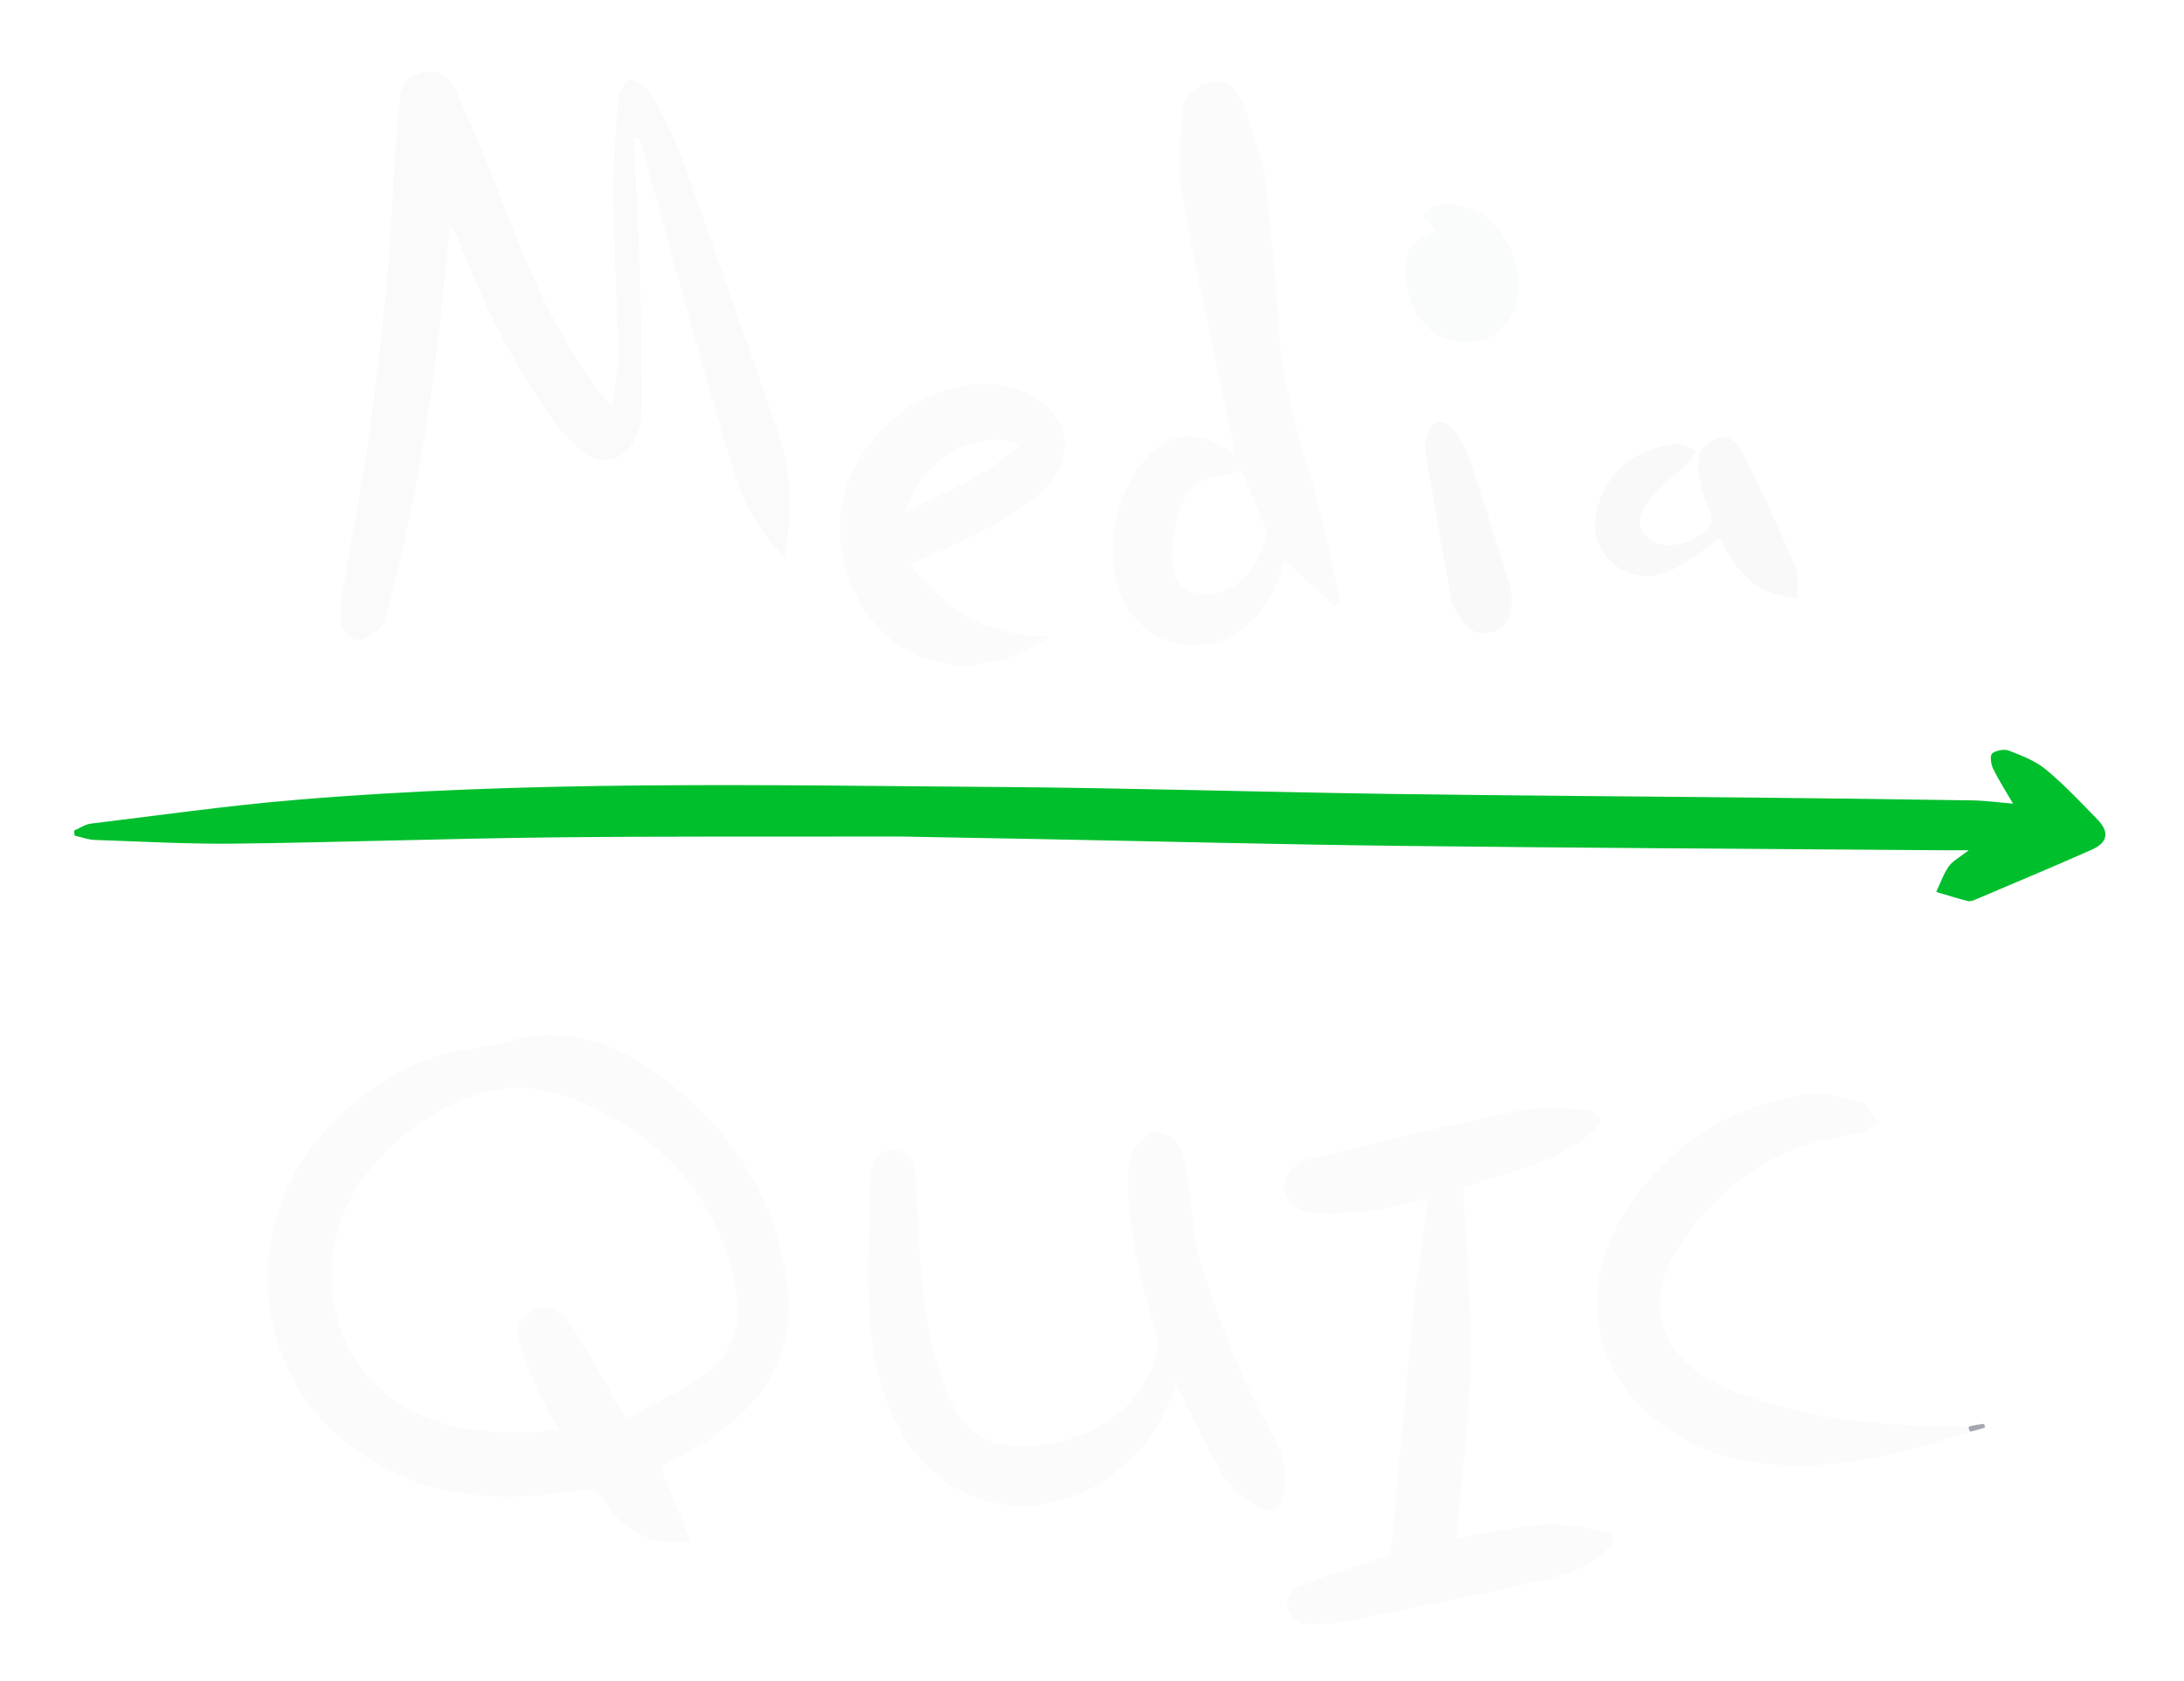
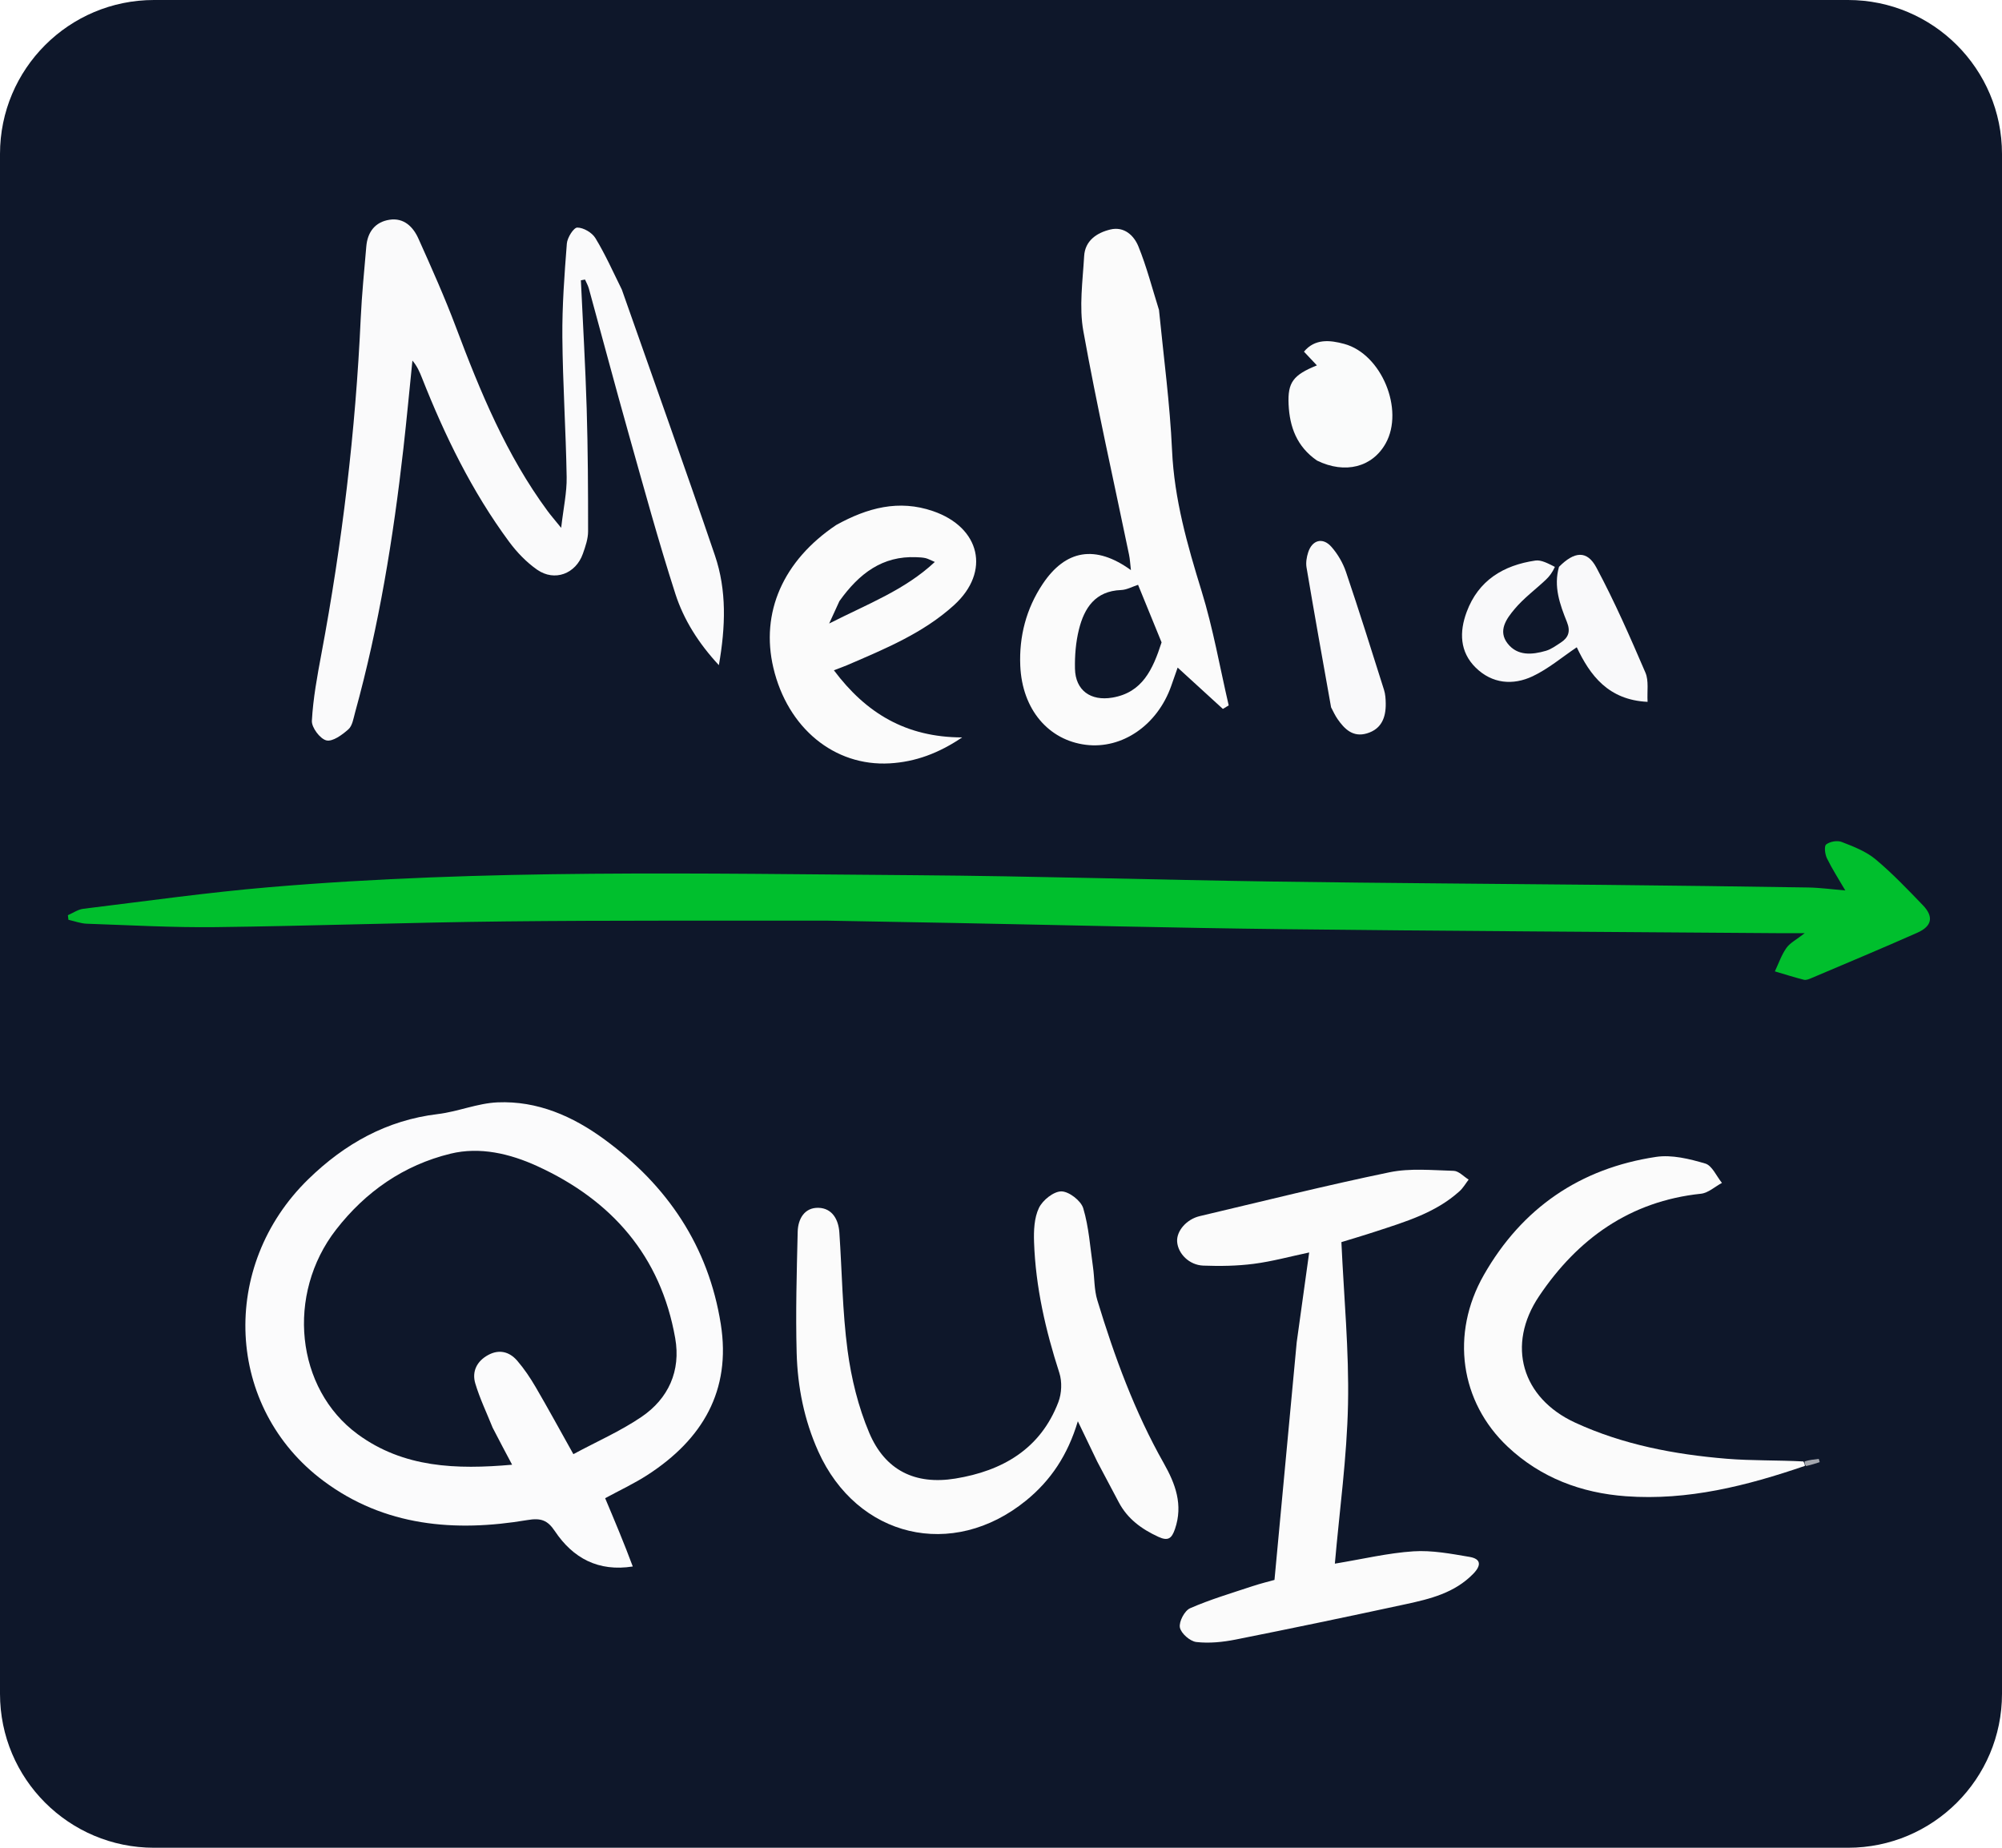
- <svg xmlns="http://www.w3.org/2000/svg" version="1.1" id="Layer_1" x="0px" y="0px" width="100%" viewBox="0 0 650 500" enable-background="new 0 0 650 500" xml:space="preserve">
+ <svg xmlns="http://www.w3.org/2000/svg" version="1.1" id="Layer_1" x="0px" y="0px" width="100%" viewBox="0 -50 650 600" enable-background="new 0 0 650 500" xml:space="preserve">
+   <rect x="0" y="-50" width="650" height="600" rx="50" ry="50" fill="#0e172a" />
  <path fill="#00BF2D" opacity="1" stroke="none" d=" M268,248.94  C233.012,249.002 198.522,248.827 164.038,249.2  C132.732,249.538 101.434,250.677 70.128,251.053  C56.153,251.221 42.165,250.429 28.187,249.949  C26.184,249.881 24.205,249.114 22.215,248.67  C22.156,248.172 22.097,247.675 22.039,247.177  C23.704,246.462 25.316,245.31 27.043,245.1  C47.168,242.647 67.265,239.797 87.457,238.085  C157.265,232.168 227.244,233.676 297.181,234.195  C336.151,234.484 375.114,235.699 414.084,236.265  C449.726,236.782 485.373,236.964 521.018,237.336  C543.004,237.565 564.989,237.831 586.973,238.181  C590.936,238.244 594.892,238.797 599.122,239.145  C596.969,235.445 594.852,232.181 593.162,228.71  C592.521,227.395 592.209,224.753 592.907,224.212  C594.113,223.276 596.488,222.832 597.906,223.382  C601.728,224.866 605.782,226.409 608.873,228.977  C614.362,233.538 619.317,238.768 624.289,243.919  C627.883,247.643 627.319,250.735 622.517,252.868  C611.11,257.934 599.587,262.737 588.098,267.617  C587.344,267.938 586.406,268.33 585.69,268.15  C582.518,267.35 579.395,266.353 576.255,265.427  C577.47,262.87 578.39,260.104 579.999,257.825  C581.179,256.154 583.263,255.122 585.933,253.03  C582.885,253.03 580.836,253.044 578.786,253.028  C524.813,252.612 470.837,252.342 416.866,251.72  C381.062,251.308 345.263,250.388 309.461,249.701  C295.808,249.439 282.154,249.195 268,248.94 z" />
  <path fill="#FBFBFC" opacity="1" stroke="none" d=" M205.448,458.667  C194.287,460.422 186.035,456.002 180.13,447.154  C177.772,443.62 175.61,442.851 171.232,443.589  C147.678,447.562 124.81,445.647 105.022,430.882  C73.171,407.117 71.08,361.149 100.153,332.859  C111.881,321.446 125.519,313.751 142.131,311.763  C148.663,310.982 155.03,308.236 161.539,307.958  C174.479,307.405 185.962,312.447 196.232,319.977  C216.677,334.967 230.017,354.661 234.024,379.959  C237.447,401.562 228.056,417.368 210.356,428.861  C205.916,431.744 201.065,433.996 196.479,436.496  C199.505,443.678 202.608,451.042 205.448,458.667 M159.946,413.587  C158.034,408.817 155.787,404.147 154.318,399.244  C153.154,395.362 154.817,391.998 158.487,389.998  C162.088,388.034 165.421,388.931 167.94,391.859  C170.198,394.482 172.163,397.411 173.913,400.407  C177.913,407.255 181.702,414.225 186.161,422.19  C193.824,418.067 201.453,414.721 208.233,410.124  C217.051,404.148 221.086,395.14 219.224,384.54  C214.535,357.837 198.59,339.71 174.423,328.659  C165.618,324.633 155.846,322.278 146.235,324.632  C131.094,328.342 118.724,336.918 109.12,349.276  C92.837,370.23 95.953,400.929 116.164,415.74  C131.029,426.632 148.151,427.223 166.27,425.621  C164.086,421.514 162.161,417.896 159.946,413.587 z" />
  <path fill="#FAFAFB" opacity="1" stroke="none" d=" M201.893,44.029  C212.075,73.037 222.338,101.615 232.118,130.358  C235.972,141.682 235.591,153.482 233.4,165.992  C226.834,158.915 221.998,151.292 219.275,142.835  C213.733,125.626 208.978,108.159 204.073,90.749  C199.664,75.099 195.495,59.382 191.19,43.703  C190.911,42.689 190.364,41.75 189.942,40.775  C189.494,40.857 189.046,40.939 188.598,41.021  C189.244,54.902 190.067,68.778 190.484,82.666  C190.883,95.954 190.948,109.255 190.939,122.55  C190.937,124.967 190.073,127.454 189.255,129.784  C186.954,136.334 180.077,138.954 174.388,134.989  C170.915,132.567 167.807,129.321 165.278,125.897  C153.243,109.6 144.441,91.539 137.026,72.76  C136.259,70.818 135.446,68.894 133.903,67.087  C132.932,76.61 132.048,86.143 130.973,95.655  C127.704,124.583 123.045,153.262 115.284,181.369  C114.757,183.278 114.421,185.668 113.107,186.834  C111.101,188.616 107.979,190.912 105.962,190.418  C103.908,189.914 101.142,186.218 101.259,184.061  C101.655,176.805 102.991,169.574 104.336,162.402  C111.093,126.367 115.436,90.06 117.114,53.428  C117.471,45.622 118.271,37.836 118.927,30.045  C119.323,25.35 121.775,22.078 126.47,21.357  C131.103,20.645 134.122,23.629 135.832,27.438  C140.116,36.977 144.39,46.545 148.069,56.327  C155.932,77.23 164.409,97.783 177.777,115.92  C178.831,117.349 180.004,118.689 182.198,121.402  C182.938,114.929 184.062,109.918 183.979,104.927  C183.729,89.772 182.711,74.626 182.584,59.472  C182.498,49.346 183.253,39.197 184.039,29.09  C184.189,27.171 186.251,23.897 187.431,23.897  C189.438,23.897 192.22,25.528 193.305,27.309  C196.492,32.541 199.005,38.183 201.893,44.029 z" />
  <path fill="#FBFBFB" opacity="1" stroke="none" d=" M421.008,385.865  C422.347,376.054 423.659,366.688 425.057,356.701  C418.859,358.01 413.024,359.619 407.08,360.387  C401.674,361.086 396.137,361.176 390.68,360.968  C386.088,360.793 382.476,357.083 382.189,353.223  C381.932,349.761 385.208,345.916 389.522,344.898  C410.037,340.057 430.494,334.929 451.128,330.662  C457.833,329.275 465.018,329.999 471.971,330.192  C473.617,330.238 475.214,332.041 476.834,333.035  C475.862,334.297 475.054,335.74 473.892,336.793  C466.134,343.825 456.345,346.707 446.712,349.87  C442.625,351.213 438.494,352.422 435.519,353.341  C436.336,371.243 438.022,388.629 437.667,405.972  C437.316,423.204 434.913,440.394 433.396,457.747  C442.518,456.242 450.659,454.288 458.892,453.745  C464.905,453.349 471.089,454.53 477.104,455.549  C480.829,456.18 481.048,458.251 478.311,461.058  C472.251,467.273 464.332,469.198 456.367,470.916  C438.018,474.876 419.643,478.723 401.233,482.385  C397.048,483.217 392.612,483.674 388.419,483.193  C386.376,482.958 383.447,480.389 383.081,478.466  C382.725,476.588 384.606,473.01 386.4,472.225  C392.897,469.38 399.756,467.352 406.509,465.108  C409.304,464.179 412.175,463.484 413.793,463.026  C416.236,436.95 418.608,411.629 421.008,385.865 z" />
  <path fill="#FBFBFB" opacity="1" stroke="none" d=" M356.283,424.687  C354.216,420.403 352.32,416.451 349.949,411.509  C346.677,422.468 341.184,430.708 333.12,437.271  C309.269,456.679 278.257,449.351 265.658,421.272  C261.097,411.107 258.952,400.329 258.654,389.327  C258.3,376.22 258.676,363.087 258.989,349.972  C259.088,345.813 261.2,342.067 265.757,342.2  C270.158,342.33 272.226,345.942 272.516,350.172  C273.395,362.95 273.502,375.823 275.184,388.489  C276.393,397.586 278.655,406.831 282.219,415.26  C287.361,427.417 297.086,432.242 310.159,430.118  C325.421,427.637 337.811,420.542 343.633,405.269  C344.707,402.449 344.865,398.661 343.943,395.805  C339.471,381.968 336.239,367.925 335.733,353.375  C335.603,349.641 335.763,345.478 337.312,342.241  C338.516,339.723 342.094,336.854 344.603,336.867  C347.074,336.881 350.972,339.893 351.704,342.347  C353.531,348.468 353.95,355.014 354.863,361.4  C355.377,364.995 355.229,368.768 356.27,372.191  C361.832,390.487 368.38,408.409 377.843,425.128  C381.624,431.809 384.185,438.626 381.484,446.502  C380.43,449.575 379.262,450.493 376.121,449.05  C370.668,446.543 366.077,443.216 363.226,437.795  C360.983,433.529 358.712,429.278 356.283,424.687 z" />
  <path fill="#FBFBFB" opacity="1" stroke="none" d=" M376.292,50.633  C377.834,66.119 379.851,81.159 380.538,96.259  C381.259,112.098 385.495,126.933 390.116,141.906  C393.862,154.042 396.05,166.658 398.93,179.062  C398.297,179.44 397.665,179.818 397.032,180.196  C392.188,175.767 387.343,171.338 382.355,166.777  C381.644,168.805 380.954,170.781 380.258,172.755  C375.784,185.446 364.37,193.317 352.563,191.854  C340.406,190.348 331.86,180.36 331.257,166.171  C330.853,156.672 333.182,147.662 338.517,139.652  C345.955,128.485 355.658,126.791 367.183,135.125  C366.943,133.107 366.877,131.591 366.573,130.123  C361.561,105.916 356.099,81.791 351.728,57.47  C350.319,49.629 351.53,41.262 351.995,33.162  C352.281,28.161 356.084,25.586 360.504,24.524  C364.981,23.448 368.161,26.457 369.6,29.989  C372.27,36.536 374.038,43.452 376.292,50.633 M377.136,158.593  C374.58,152.333 372.024,146.073 369.502,139.897  C367.685,140.481 365.848,141.524 363.975,141.595  C355.627,141.911 352.05,147.387 350.309,154.38  C349.285,158.493 348.929,162.885 349.017,167.137  C349.163,174.192 354.112,177.72 361.165,176.525  C370.897,174.875 374.285,167.422 377.136,158.593 z" />
  <path fill="#FBFBFB" opacity="1" stroke="none" d=" M586.003,426.004  C567.165,432.457 548.005,437.331 527.885,435.858  C513.412,434.798 500.256,429.871 489.529,419.788  C474.061,405.247 470.862,383.14 481.758,364.02  C494.132,342.306 512.983,329.374 537.665,325.666  C542.808,324.894 548.526,326.309 553.653,327.821  C555.883,328.479 557.29,331.928 559.07,334.11  C556.803,335.326 554.624,337.378 552.255,337.627  C529.195,340.047 512.205,352.29 499.712,370.874  C489.035,386.755 494.063,403.97 511.436,411.968  C526.954,419.112 543.664,422.289 560.626,423.683  C568.733,424.349 576.914,424.105 585.498,424.56  C585.957,425.233 585.98,425.619 586.003,426.004 z" />
  <path fill="#FBFBFB" opacity="1" stroke="none" d=" M271.529,120.458  C281.657,114.882 291.8,112.138 302.935,115.971  C318.295,121.259 321.695,135.628 309.76,146.491  C299.768,155.586 287.359,160.681 275.131,165.955  C273.956,166.461 272.745,166.882 270.744,167.653  C281.196,181.593 294.141,189.404 312.381,189.453  C304.797,194.593 297.193,197.403 288.875,197.877  C270.838,198.904 255.701,186.35 251.097,166.864  C246.864,148.946 254.23,132.037 271.529,120.458 M272.539,145.188  C271.621,147.198 270.702,149.209 269.211,152.47  C281.81,146.061 293.763,141.598 303.512,132.478  C302.002,131.84 301.262,131.4 300.465,131.223  C299.5,131.008 298.487,130.975 297.492,130.933  C286.531,130.468 278.982,136.171 272.539,145.188 z" />
  <path fill="#F9F9FA" opacity="1" stroke="none" d=" M506.166,134.066  C511.152,129.036 515.26,128.606 518.298,134.279  C524.219,145.333 529.264,156.875 534.226,168.406  C535.375,171.075 534.731,174.516 534.93,177.903  C522.163,177.306 516.234,169.266 511.938,160.183  C507.178,163.379 502.731,167.169 497.633,169.586  C491.205,172.632 484.448,172.024 479.133,166.806  C473.911,161.678 473.783,155.195 476.191,148.71  C480.005,138.44 488.127,133.545 498.485,132.025  C500.408,131.742 502.548,132.933 504.833,134.078  C504.015,135.906 503.033,137.185 501.873,138.277  C498.494,141.459 494.682,144.264 491.731,147.794  C489.146,150.886 486.221,154.825 489.51,158.991  C492.721,163.057 497.458,162.629 501.929,161.325  C503.63,160.829 505.167,159.678 506.693,158.693  C509.238,157.049 509.983,155.048 508.734,151.948  C506.44,146.253 504.345,140.405 506.166,134.066 z" />
  <path fill="#FAFBFB" opacity="1" stroke="none" d=" M427.622,99.569  C421,95.011 418.718,88.581 418.376,81.346  C418.037,74.163 419.862,71.764 427.563,68.649  C426.117,67.112 424.812,65.725 423.366,64.188  C426.929,59.893 431.823,60.423 436.431,61.67  C448.574,64.956 455.984,83.05 449.903,93.962  C445.599,101.687 436.758,104.025 427.622,99.569 z" />
  <path fill="#F9F9FA" opacity="1" stroke="none" d=" M432.168,179.676  C429.416,164.289 426.735,149.277 424.195,134.242  C423.931,132.68 424.237,130.893 424.731,129.356  C426.036,125.303 429.485,124.373 432.308,127.597  C434.334,129.91 436.016,132.79 437.002,135.704  C441.302,148.415 445.316,161.223 449.358,174.02  C449.799,175.415 449.893,176.961 449.914,178.44  C449.978,182.973 448.551,186.737 443.79,188.15  C439.32,189.476 436.565,186.811 434.274,183.493  C433.522,182.403 432.939,181.196 432.168,179.676 z" />
  <path fill="#A4A7AE" opacity="1" stroke="none" d=" M586.387,426.053  C585.98,425.619 585.957,425.233 585.904,424.554  C587.418,424.079 588.963,423.897 590.508,423.715  C590.61,424.072 590.712,424.429 590.813,424.785  C589.466,425.224 588.119,425.663 586.387,426.053 z" />
</svg>
